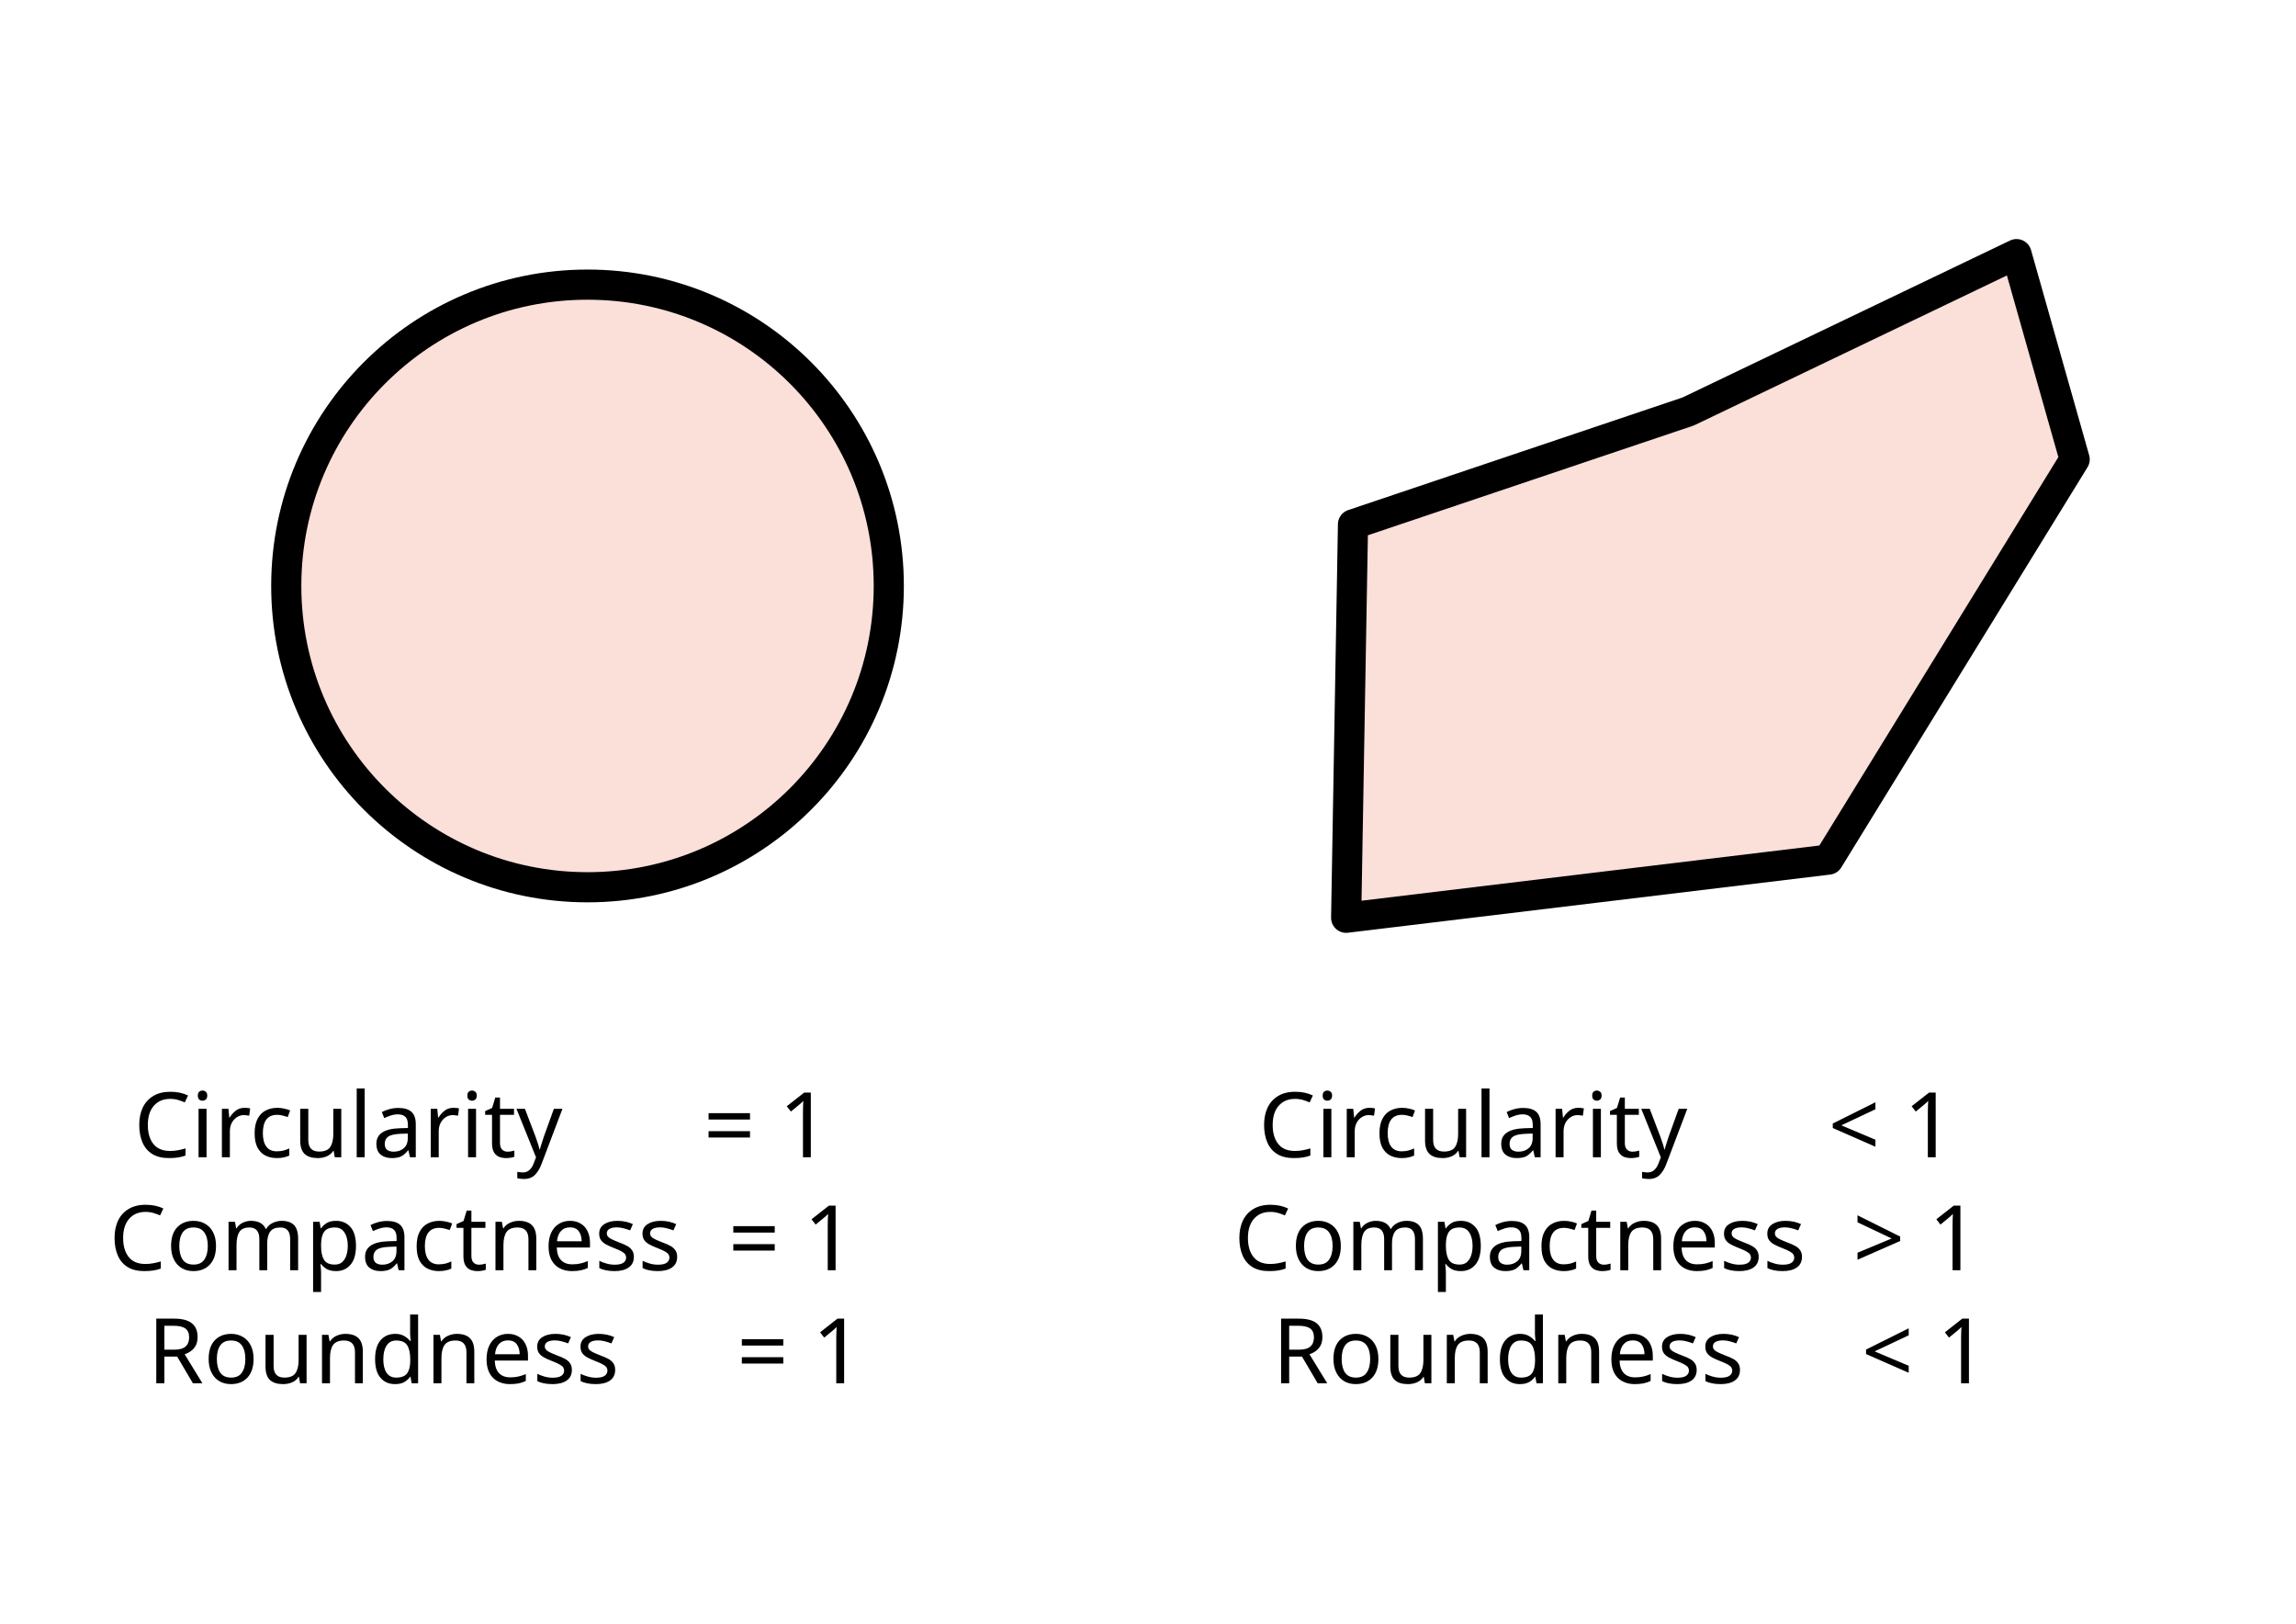
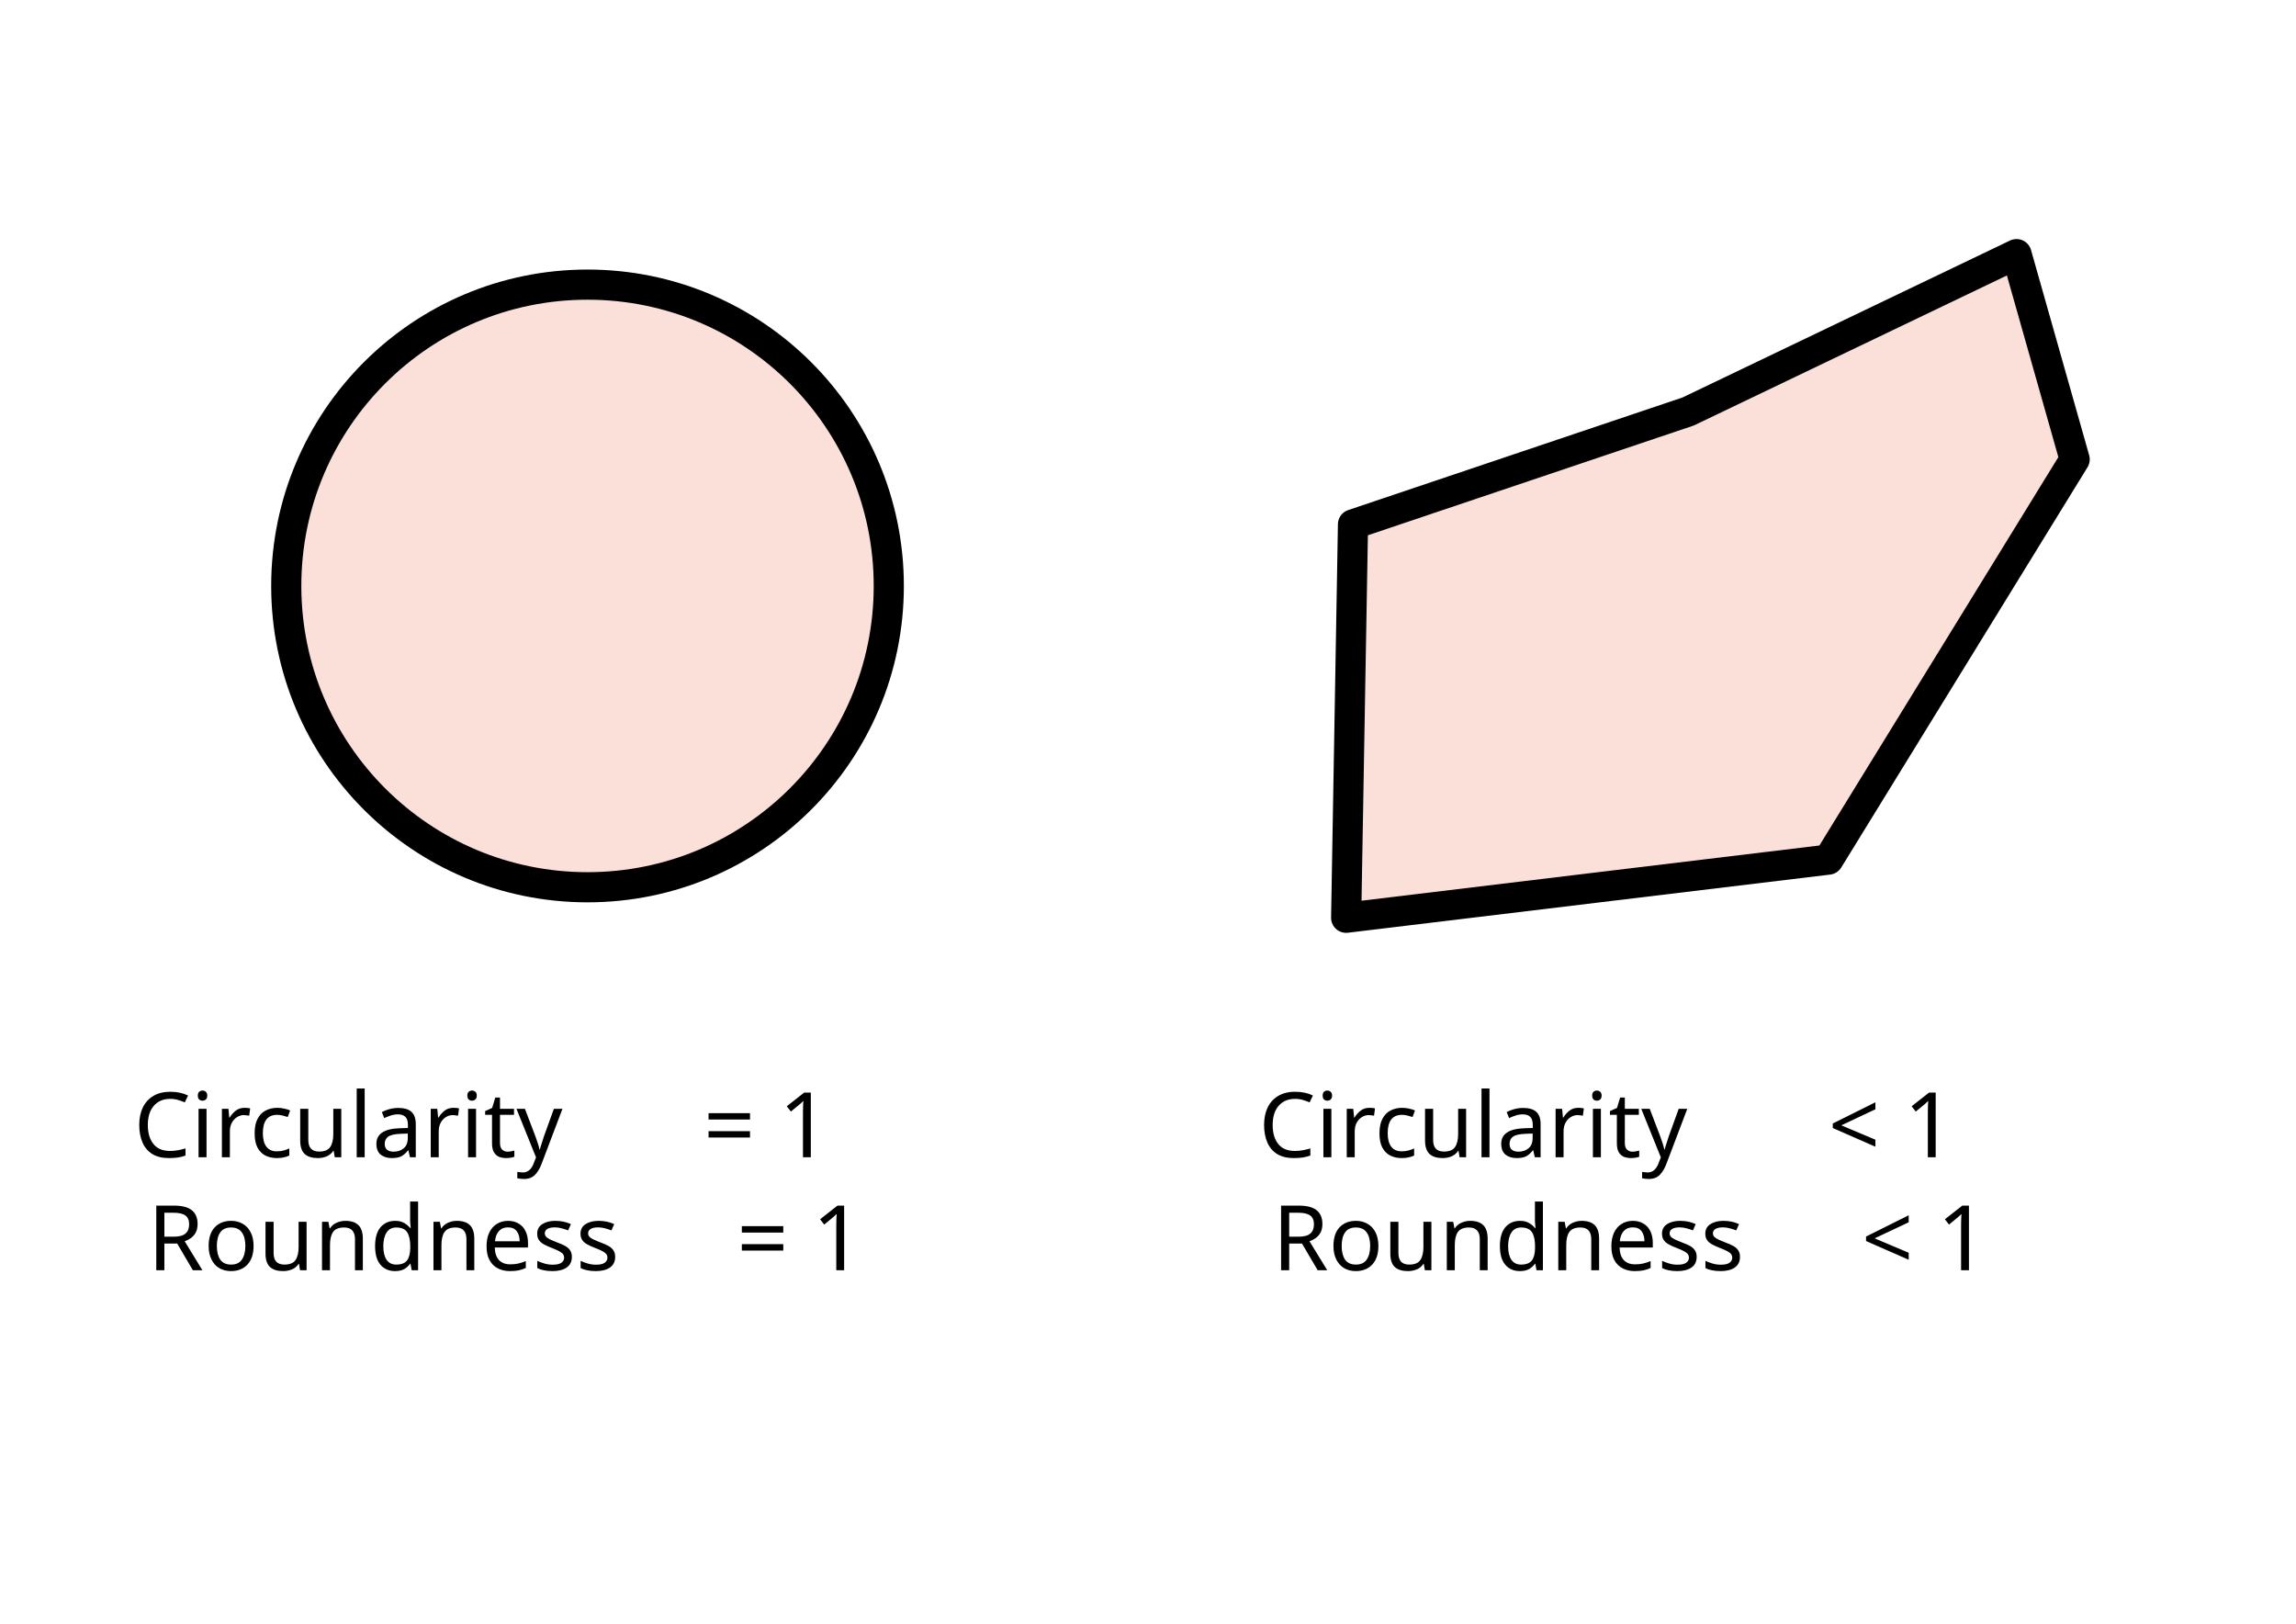
<svg xmlns="http://www.w3.org/2000/svg" width="297mm" height="210mm" viewBox="0 0 297 210" version="1.1" id="svg1">
  <defs id="defs1">
    <rect x="86.988" y="512.045" width="292.597" height="57.333" id="rect2" />
  </defs>
  <g id="layer1">
    <text xml:space="preserve" transform="scale(0.2645833)" id="text2" style="font-size:28px;font-family:sans-serif;-inkscape-font-specification:sans-serif;text-align:center;letter-spacing:0px;white-space:pre;shape-inside:url(#rect2);fill:none;fill-opacity:0.17;stroke:#000000;stroke-width:0;stroke-linecap:round;stroke-linejoin:round;stroke-dasharray:none;stroke-opacity:1;paint-order:fill markers stroke" />
    <g id="g1" transform="translate(6.931034,3.060519)">
      <circle style="fill:#e5441f;fill-opacity:0.17;stroke:#000000;stroke-width:3.9;stroke-linecap:round;stroke-linejoin:round;stroke-dasharray:none;stroke-opacity:1;paint-order:fill markers stroke" id="path1" cx="69.068" cy="72.722" r="38.97" />
      <text xml:space="preserve" style="font-size:11.695px;font-family:sans-serif;-inkscape-font-specification:sans-serif;text-align:center;letter-spacing:0px;text-anchor:middle;fill:#000000;fill-opacity:1;stroke:none;stroke-width:1.105;stroke-linecap:round;stroke-linejoin:round;stroke-dasharray:none;stroke-opacity:1;paint-order:fill markers stroke" x="69.112" y="146.608" id="text3">
        <tspan id="tspan3" style="fill:#000000;fill-opacity:1;stroke:none;stroke-width:1.105;stroke-dasharray:none" x="69.112" y="146.608">Circularity      = 1</tspan>
-         <tspan style="fill:#000000;fill-opacity:1;stroke:none;stroke-width:1.105;stroke-dasharray:none" x="69.112" y="161.227" id="tspan5">Compactness  = 1</tspan>
-         <tspan style="fill:#000000;fill-opacity:1;stroke:none;stroke-width:1.105;stroke-dasharray:none" x="69.112" y="175.845" id="tspan4">Roundness     = 1</tspan>
+         <tspan style="fill:#000000;fill-opacity:1;stroke:none;stroke-width:1.105;stroke-dasharray:none" x="69.112" y="161.227" id="tspan4">Roundness     = 1</tspan>
      </text>
      <text xml:space="preserve" style="font-size:11.695px;font-family:sans-serif;-inkscape-font-specification:sans-serif;text-align:center;letter-spacing:0px;text-anchor:middle;fill:#000000;fill-opacity:1;stroke:none;stroke-width:1.105;stroke-linecap:round;stroke-linejoin:round;stroke-dasharray:none;stroke-opacity:1;paint-order:fill markers stroke" x="214.614" y="146.608" id="text3-1">
        <tspan id="tspan3-7" style="fill:#000000;fill-opacity:1;stroke:none;stroke-width:1.105;stroke-dasharray:none" x="214.614" y="146.608">Circularity      &lt; 1</tspan>
-         <tspan style="fill:#000000;fill-opacity:1;stroke:none;stroke-width:1.105;stroke-dasharray:none" x="214.614" y="161.227" id="tspan5-1">Compactness  &gt; 1</tspan>
-         <tspan style="fill:#000000;fill-opacity:1;stroke:none;stroke-width:1.105;stroke-dasharray:none" x="214.614" y="175.845" id="tspan4-8">Roundness     &lt; 1</tspan>
+         <tspan style="fill:#000000;fill-opacity:1;stroke:none;stroke-width:1.105;stroke-dasharray:none" x="214.614" y="161.227" id="tspan4-8">Roundness     &lt; 1</tspan>
      </text>
      <path style="fill:#e5431e;fill-opacity:0.17;stroke:#000000;stroke-width:3.9;stroke-linecap:round;stroke-linejoin:round;stroke-dasharray:none;stroke-dashoffset:0;stroke-opacity:1;paint-order:fill markers stroke" d="m 211.444,50.158 -43.358,14.6 -0.885,50.879 62.382,-7.521 31.855,-51.764 -7.521,-26.545 z" id="path3" />
    </g>
  </g>
</svg>
